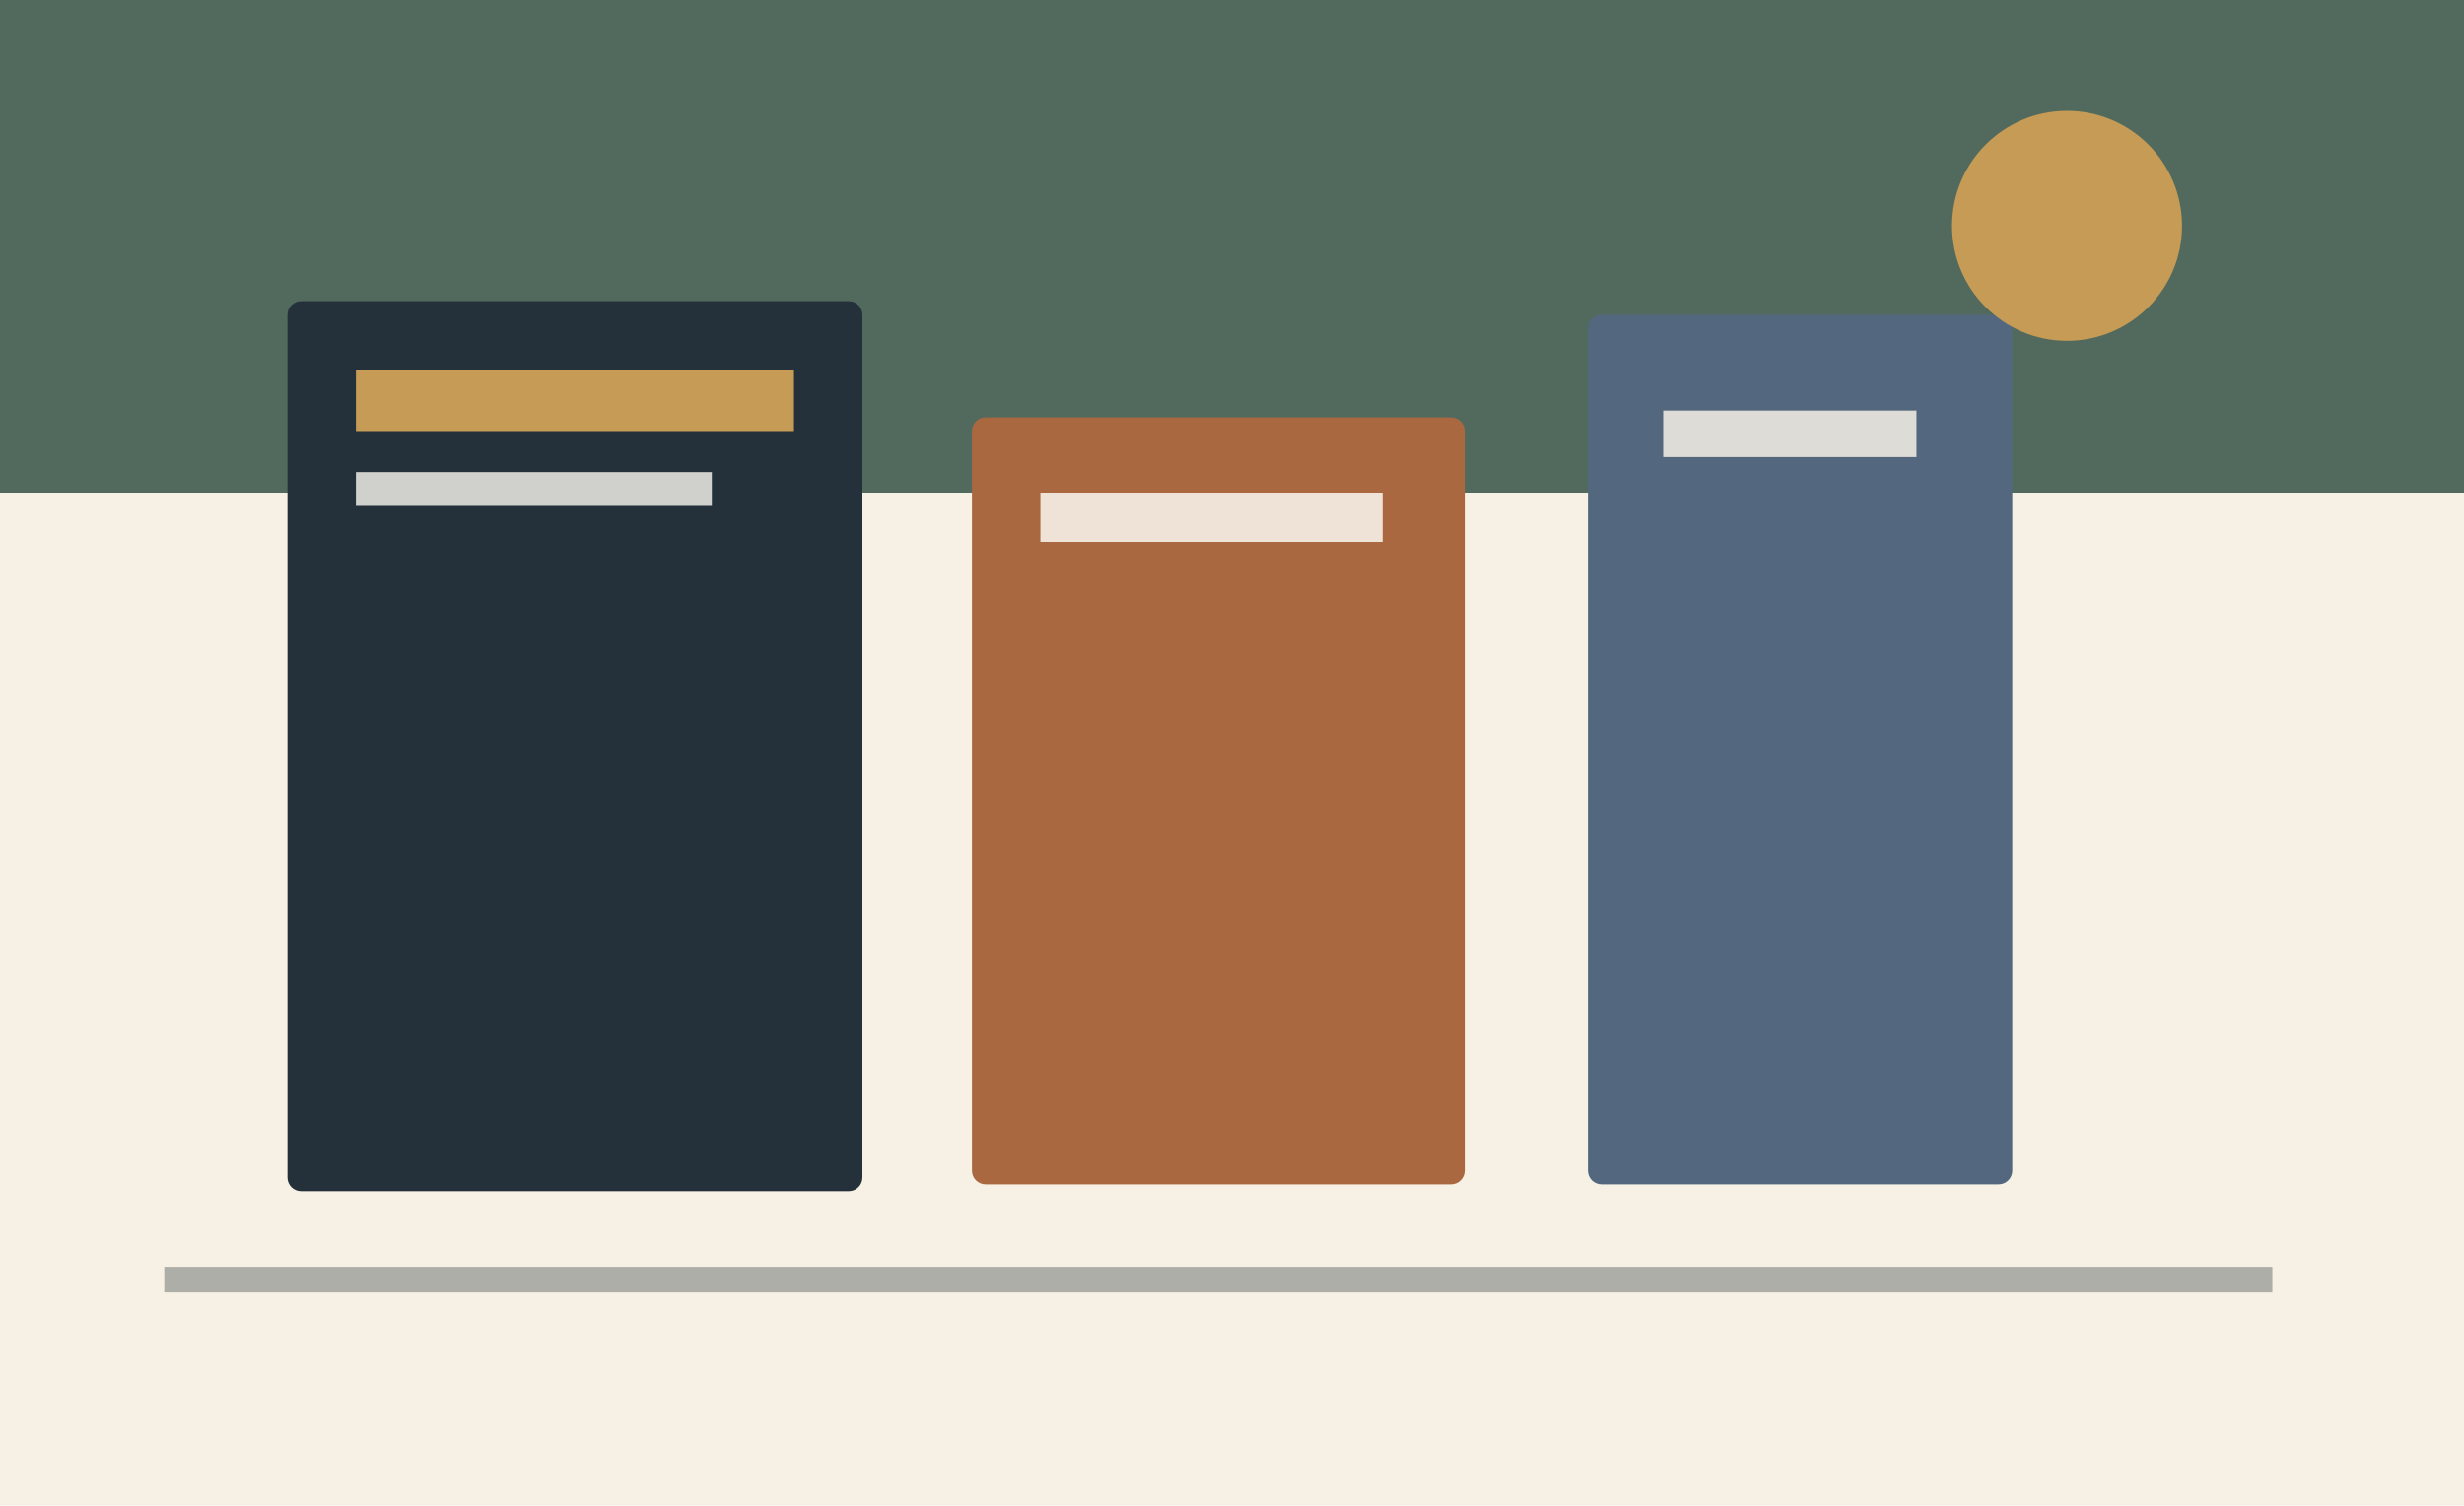
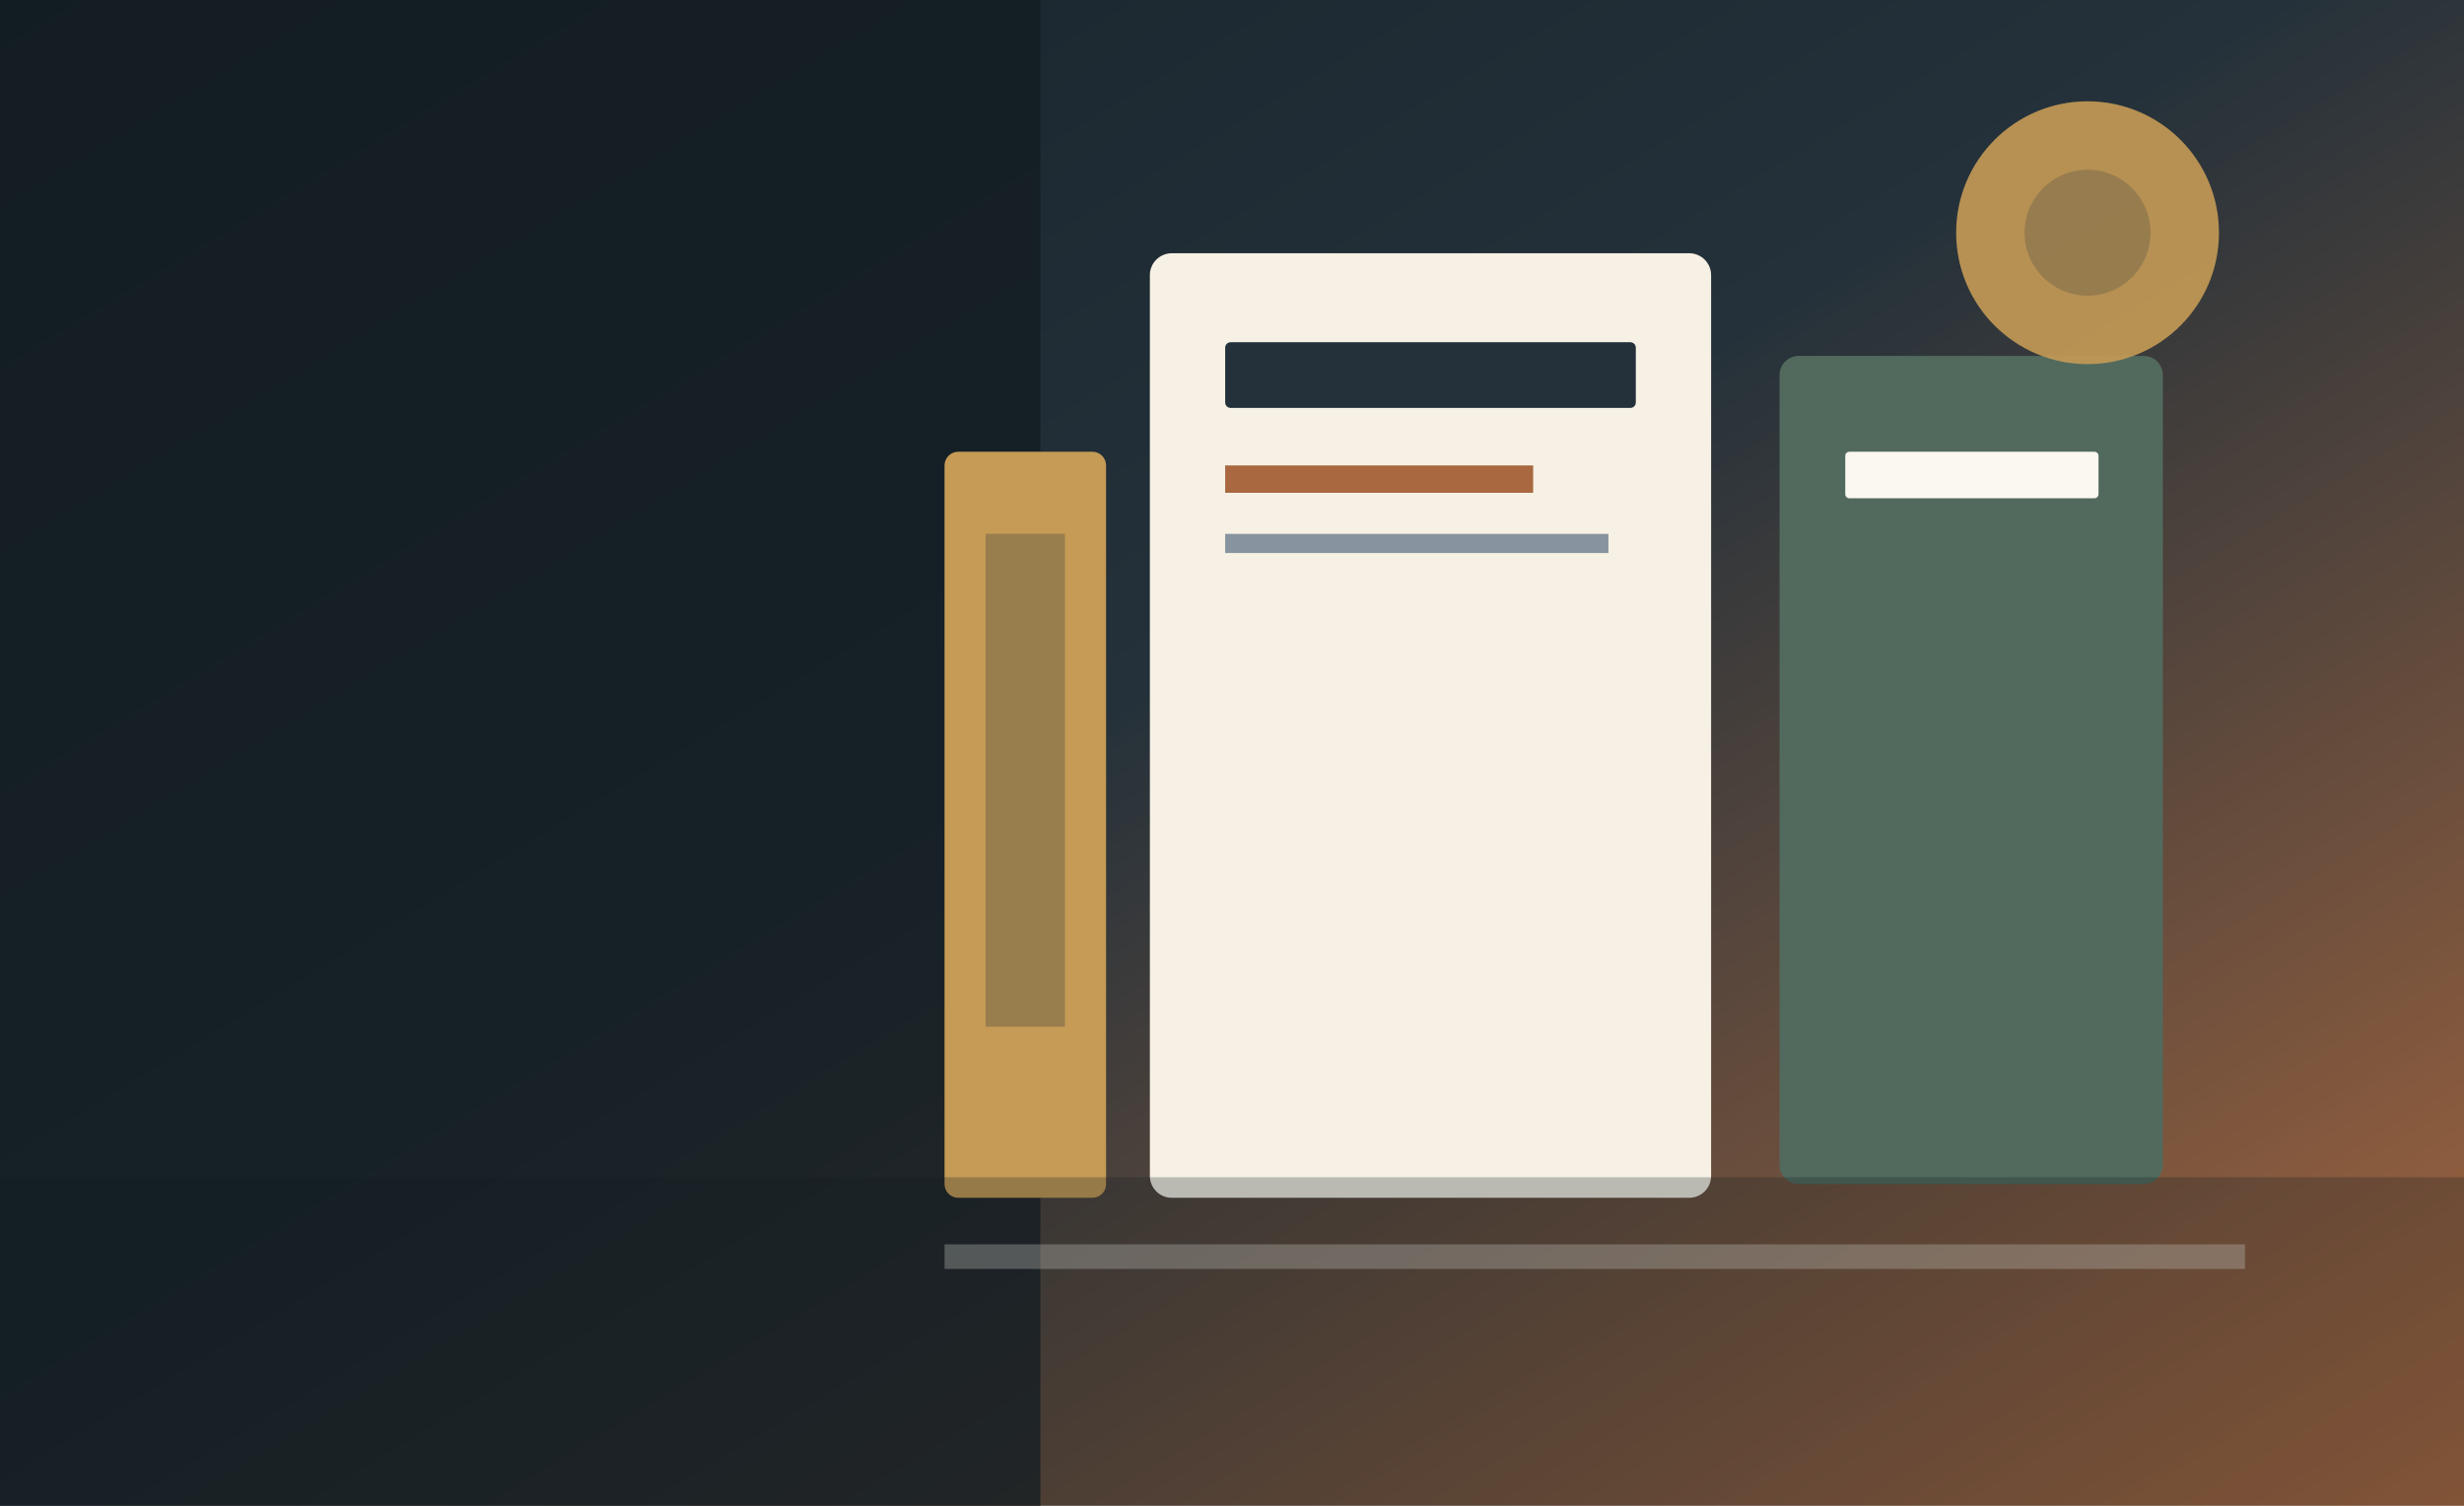
<svg xmlns="http://www.w3.org/2000/svg" width="1800" height="1100" viewBox="0 0 1800 1100" role="img" aria-labelledby="title desc">
-   <rect width="1800" height="1100" fill="#F7F1E5" />
-   <rect x="0" y="0" width="1800" height="360" fill="#526A5D" />
-   <rect x="210" y="220" width="420" height="650" rx="10" fill="#24313A" />
-   <rect x="260" y="270" width="320" height="45" fill="#C59B55" />
-   <rect x="260" y="345" width="260" height="24" fill="#FBF8F1" opacity=".8" />
-   <rect x="710" y="305" width="360" height="560" rx="10" fill="#A9683F" />
-   <rect x="760" y="360" width="250" height="36" fill="#FBF8F1" opacity=".85" />
-   <rect x="1160" y="230" width="310" height="635" rx="10" fill="#53687E" />
-   <rect x="1215" y="300" width="185" height="34" fill="#F7F1E5" opacity=".85" />
-   <path d="M120 935h1540" stroke="#24313A" stroke-width="18" opacity=".35" />
-   <circle cx="1510" cy="165" r="84" fill="#C59B55" />
+   <defs>
+     <linearGradient id="desk" x1="0" y1="0" x2="1" y2="1">
+       <stop offset="0" stop-color="#17222A" />
+       <stop offset=".46" stop-color="#24313A" />
+       <stop offset="1" stop-color="#A9683F" />
+     </linearGradient>
+   </defs>
+   <rect width="1800" height="1100" fill="url(#desk)" />
+   <rect x="0" y="0" width="760" height="1100" fill="#101A20" opacity=".72" />
+   <rect x="840" y="185" width="410" height="690" rx="16" fill="#F7F1E5" />
+   <rect x="895" y="250" width="300" height="48" rx="4" fill="#24313A" />
+   <rect x="895" y="340" width="225" height="20" fill="#A9683F" />
+   <rect x="895" y="390" width="280" height="14" fill="#53687E" opacity=".68" />
+   <rect x="1300" y="260" width="280" height="605" rx="14" fill="#526A5D" />
+   <rect x="1348" y="330" width="185" height="34" rx="3" fill="#FBF8F1" />
+   <rect x="690" y="330" width="118" height="545" rx="10" fill="#C59B55" />
+   <rect x="720" y="390" width="58" height="360" fill="#24313A" opacity=".28" />
+   <path d="M690 918h950" stroke="#FBF8F1" stroke-width="18" opacity=".34" />
+   <circle cx="1525" cy="170" r="96" fill="#C59B55" opacity=".9" />
+   <circle cx="1525" cy="170" r="46" fill="#24313A" opacity=".22" />
+   <path d="M0 860h1800v240H0z" fill="#101A20" opacity=".26" />
</svg>
